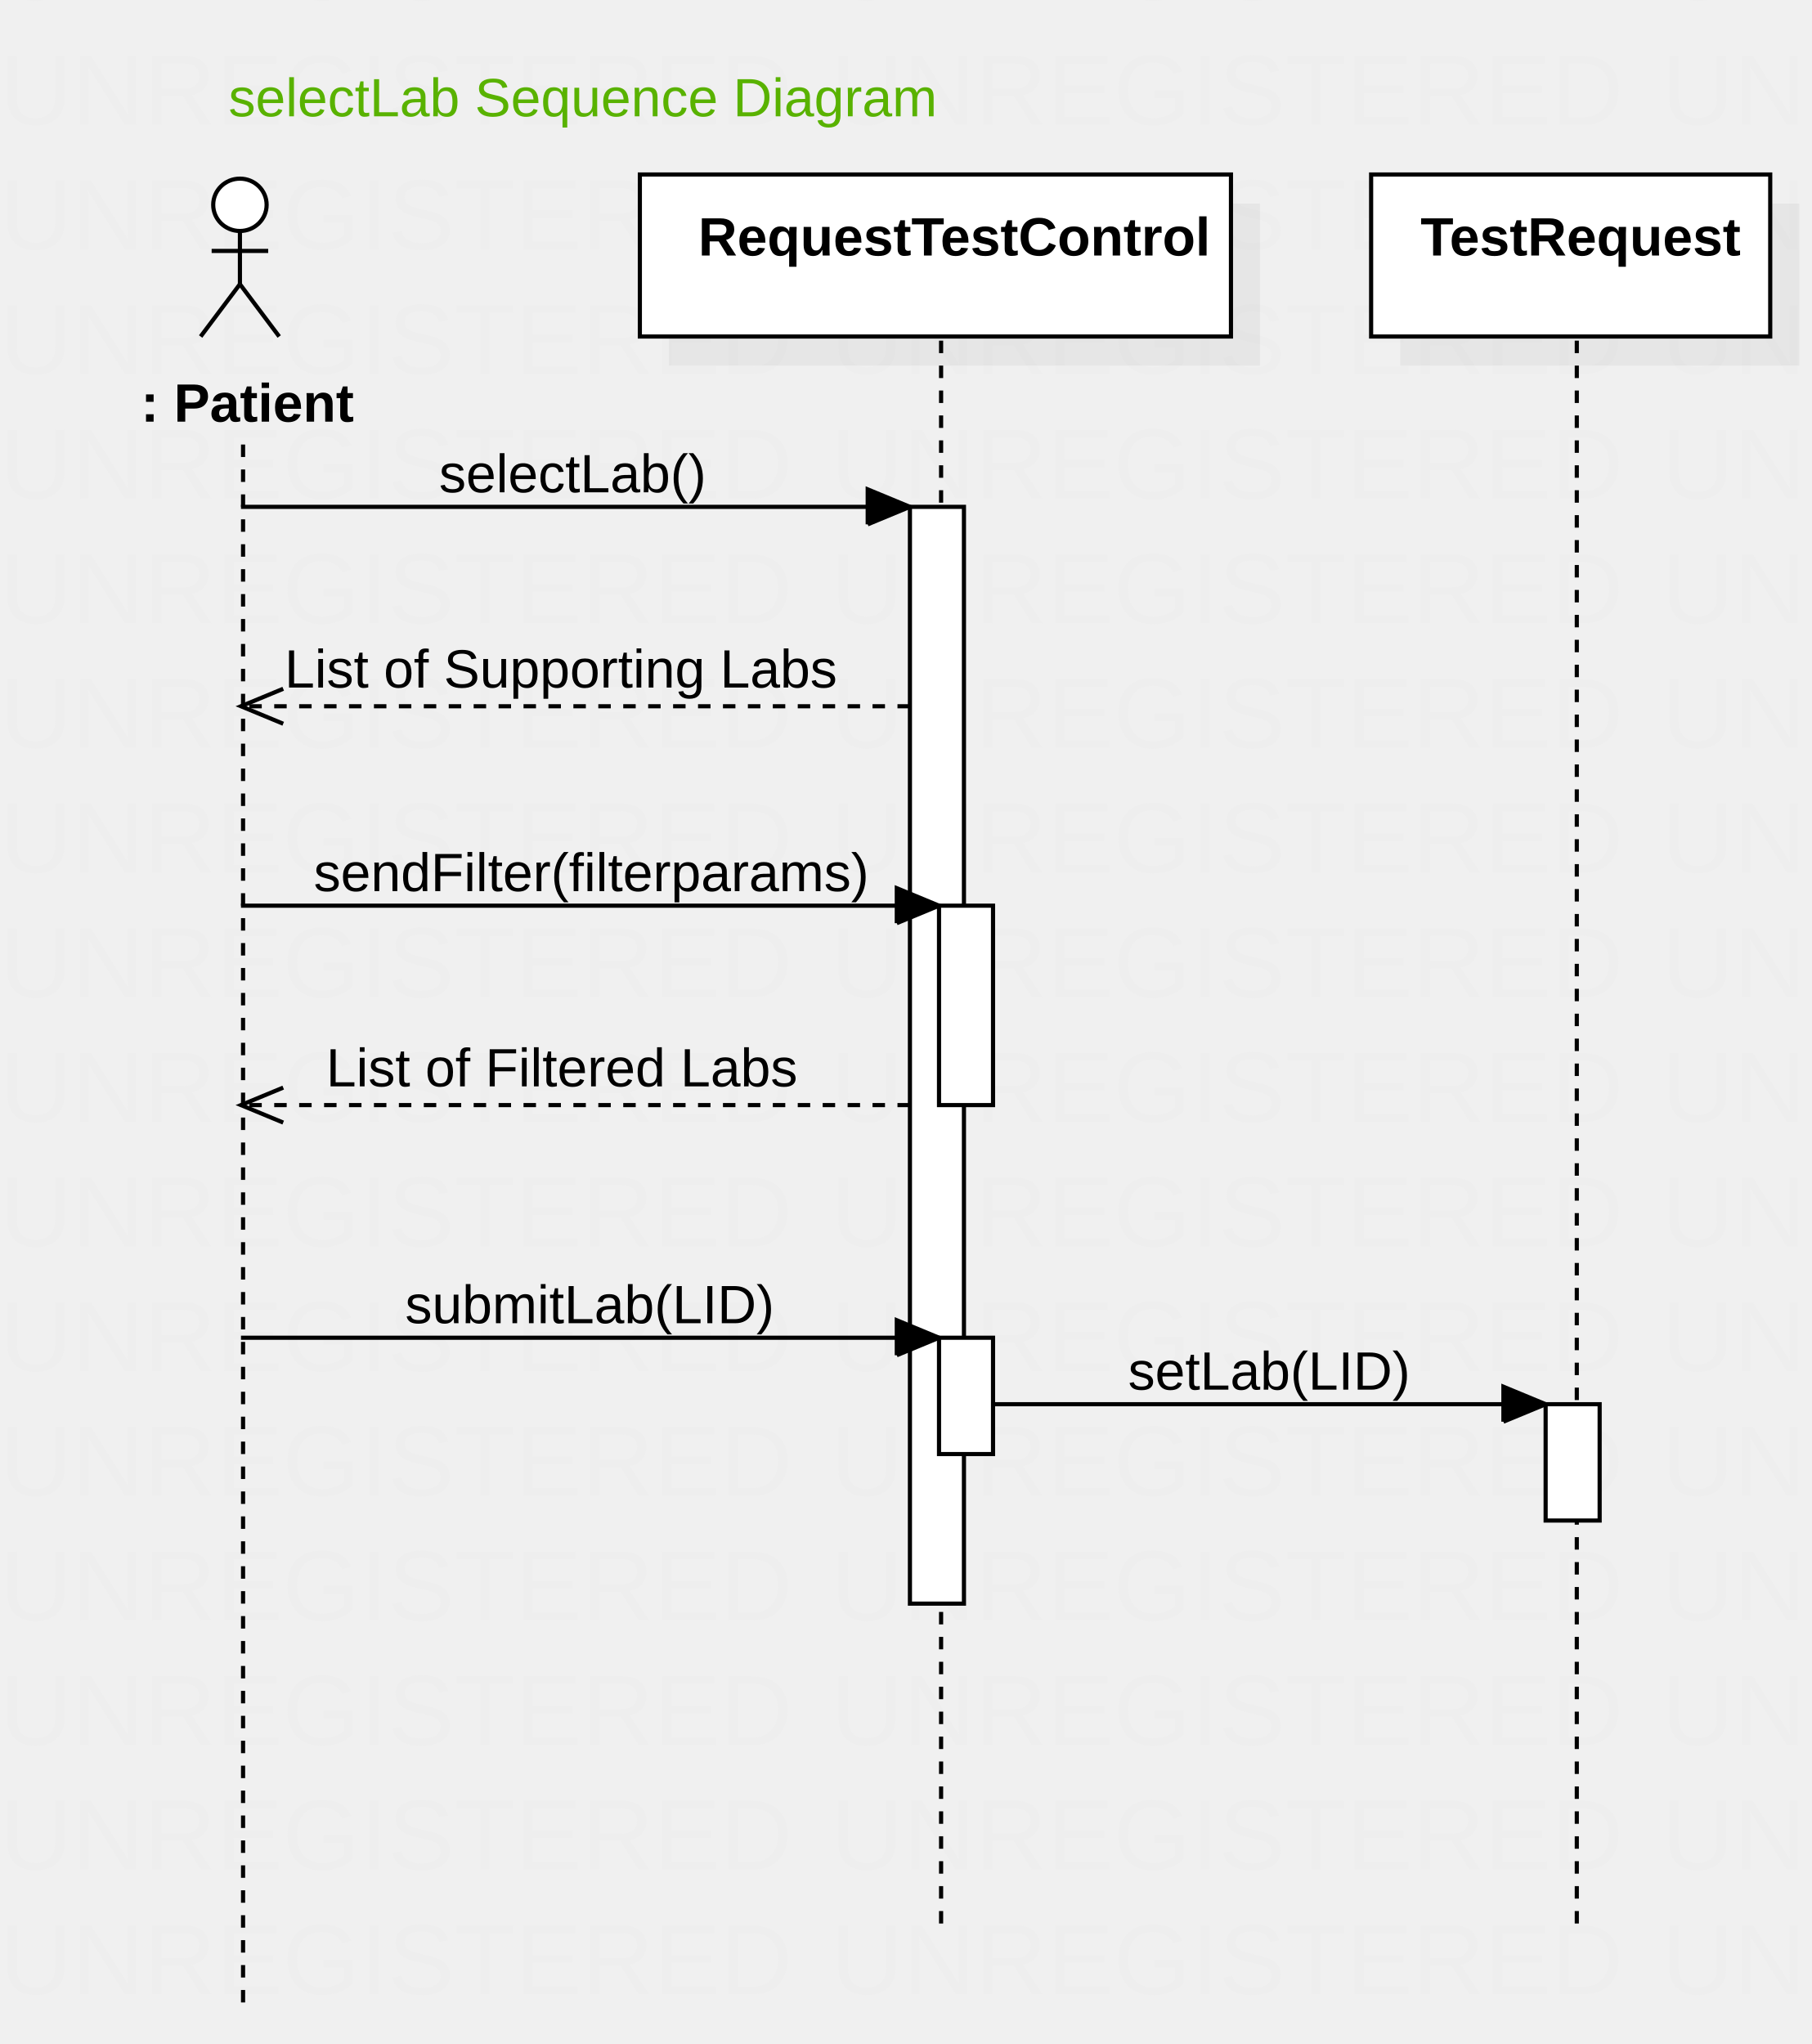
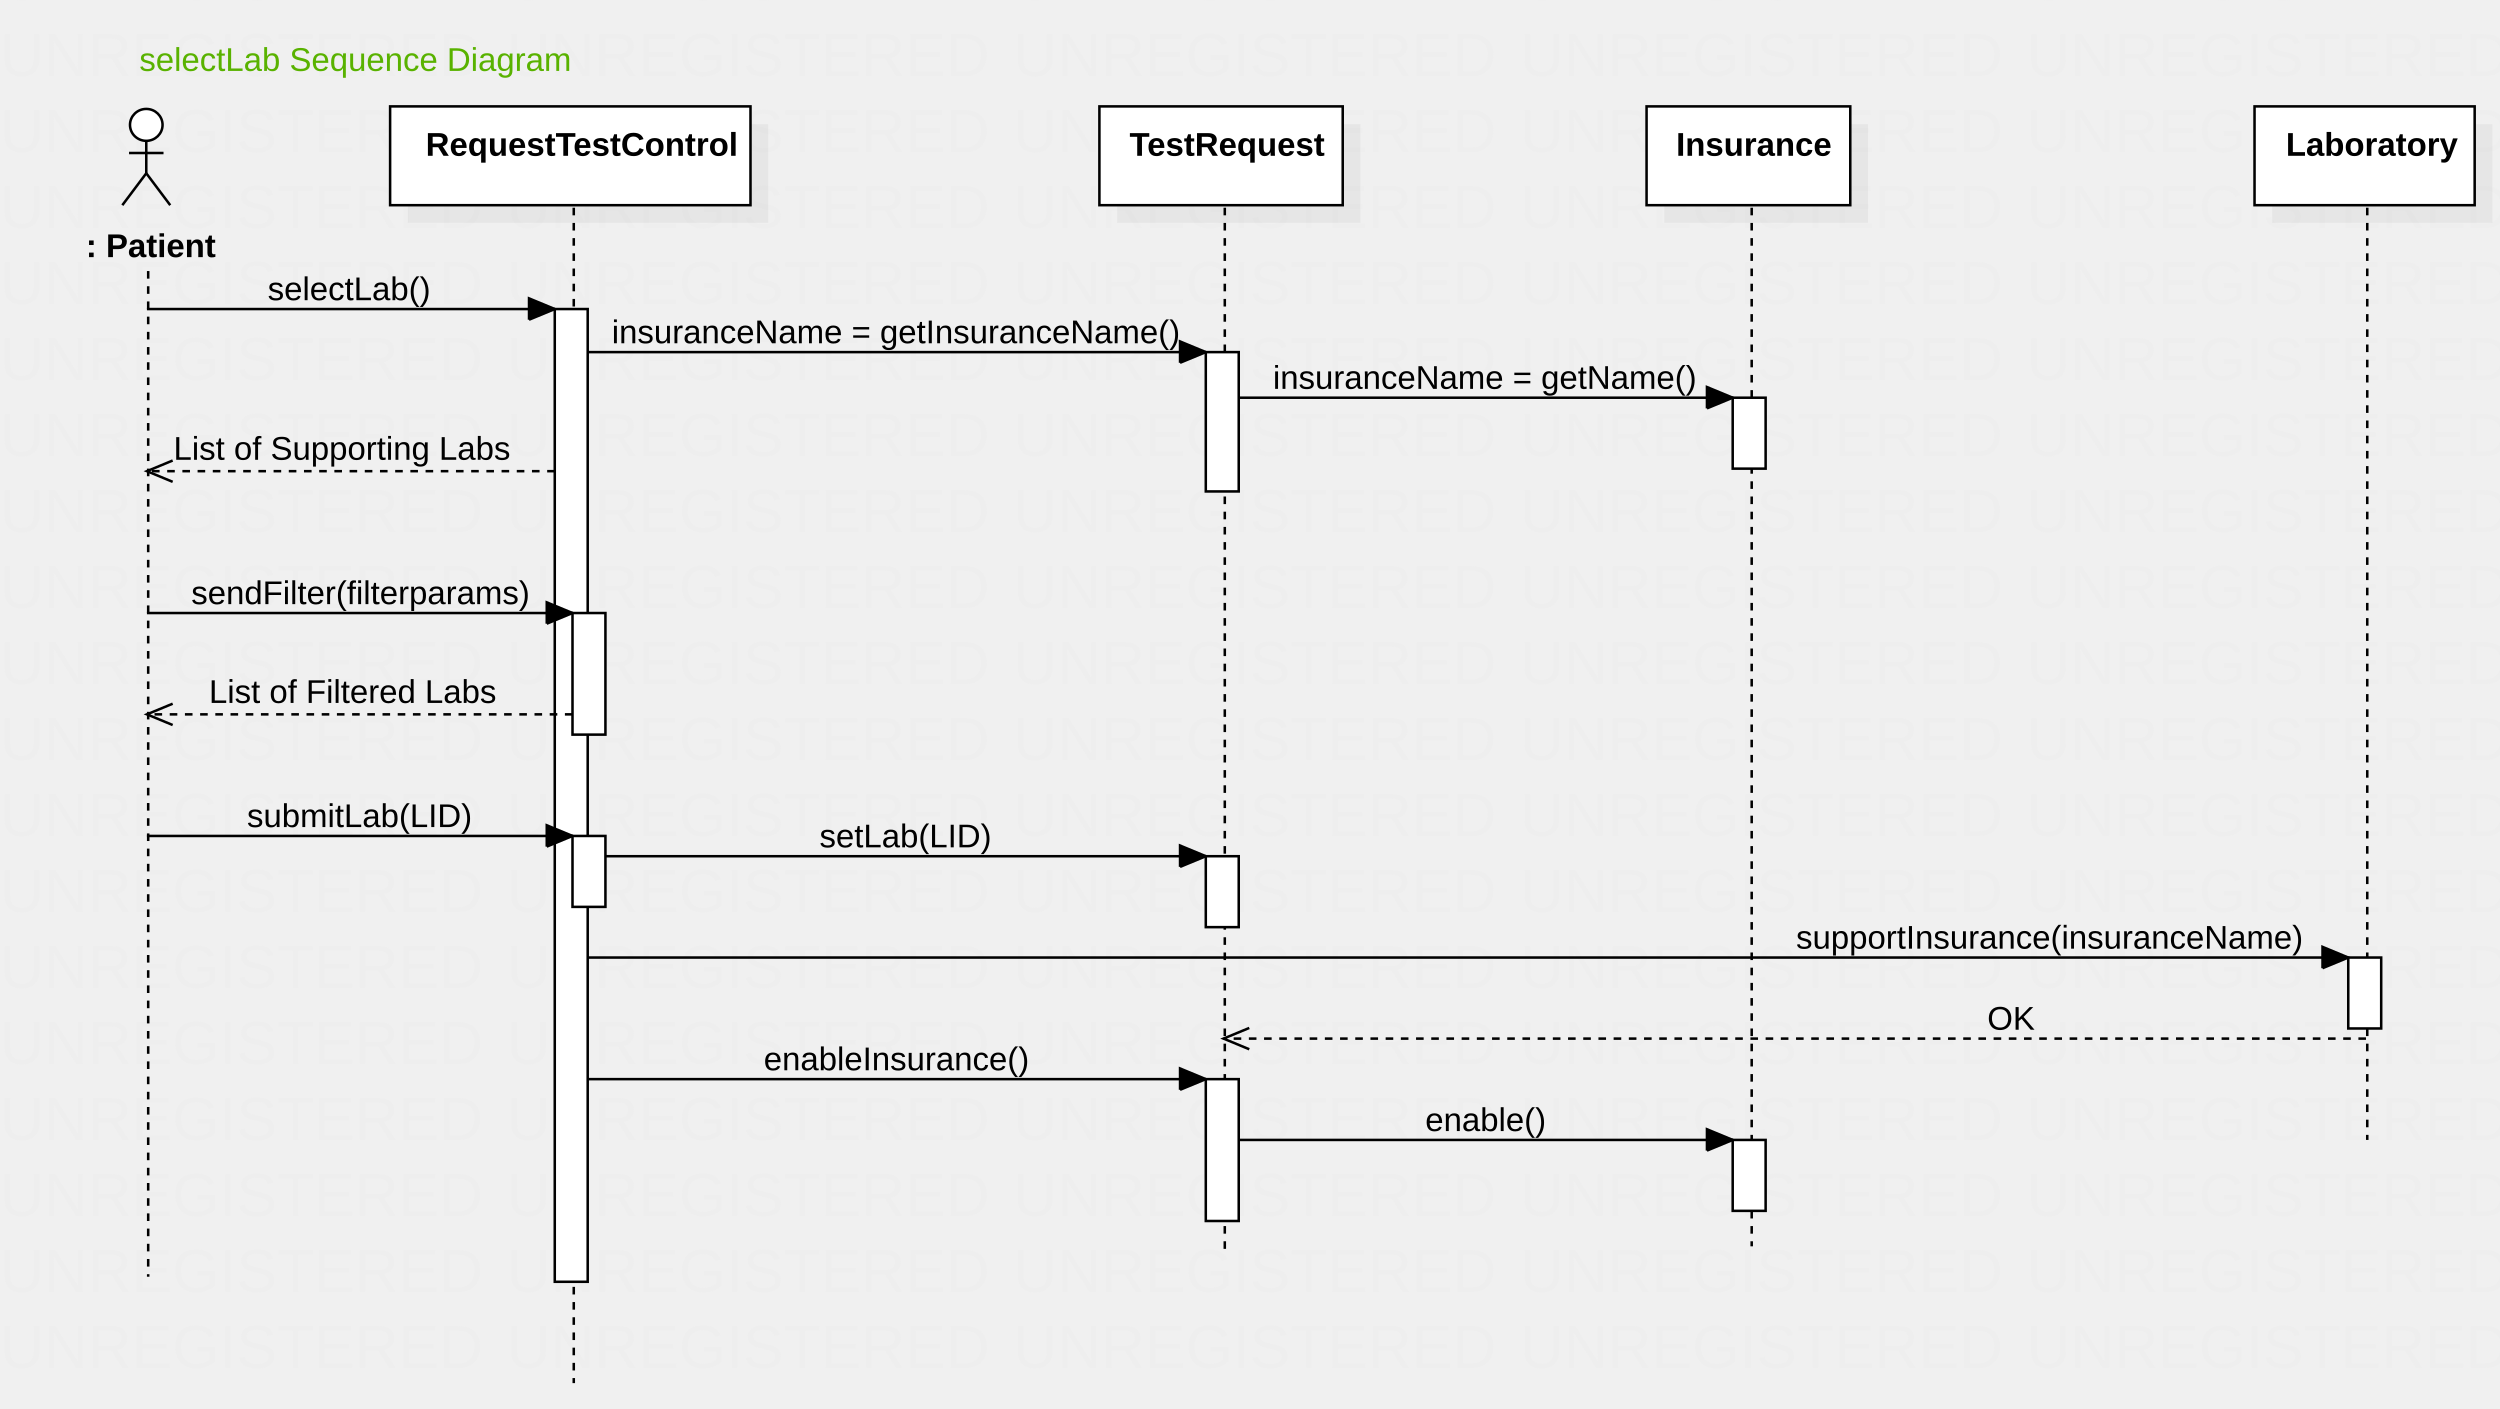
- <svg xmlns="http://www.w3.org/2000/svg" version="1.1" width="436.054" height="492">
+ <svg xmlns="http://www.w3.org/2000/svg" version="1.1" width="986.901" height="556">
  <defs />
  <g>
    <text fill="#eeeeee" stroke="none" font-family="Arial" font-size="24px" font-style="normal" font-weight="normal" text-decoration="none" x="0" y="0">UNREGISTERED</text>
    <text fill="#eeeeee" stroke="none" font-family="Arial" font-size="24px" font-style="normal" font-weight="normal" text-decoration="none" x="0" y="30">UNREGISTERED</text>
    <text fill="#eeeeee" stroke="none" font-family="Arial" font-size="24px" font-style="normal" font-weight="normal" text-decoration="none" x="0" y="60">UNREGISTERED</text>
    <text fill="#eeeeee" stroke="none" font-family="Arial" font-size="24px" font-style="normal" font-weight="normal" text-decoration="none" x="0" y="90">UNREGISTERED</text>
    <text fill="#eeeeee" stroke="none" font-family="Arial" font-size="24px" font-style="normal" font-weight="normal" text-decoration="none" x="0" y="120">UNREGISTERED</text>
    <text fill="#eeeeee" stroke="none" font-family="Arial" font-size="24px" font-style="normal" font-weight="normal" text-decoration="none" x="0" y="150">UNREGISTERED</text>
    <text fill="#eeeeee" stroke="none" font-family="Arial" font-size="24px" font-style="normal" font-weight="normal" text-decoration="none" x="0" y="180">UNREGISTERED</text>
    <text fill="#eeeeee" stroke="none" font-family="Arial" font-size="24px" font-style="normal" font-weight="normal" text-decoration="none" x="0" y="210">UNREGISTERED</text>
    <text fill="#eeeeee" stroke="none" font-family="Arial" font-size="24px" font-style="normal" font-weight="normal" text-decoration="none" x="0" y="240">UNREGISTERED</text>
    <text fill="#eeeeee" stroke="none" font-family="Arial" font-size="24px" font-style="normal" font-weight="normal" text-decoration="none" x="0" y="270">UNREGISTERED</text>
    <text fill="#eeeeee" stroke="none" font-family="Arial" font-size="24px" font-style="normal" font-weight="normal" text-decoration="none" x="0" y="300">UNREGISTERED</text>
    <text fill="#eeeeee" stroke="none" font-family="Arial" font-size="24px" font-style="normal" font-weight="normal" text-decoration="none" x="0" y="330">UNREGISTERED</text>
    <text fill="#eeeeee" stroke="none" font-family="Arial" font-size="24px" font-style="normal" font-weight="normal" text-decoration="none" x="0" y="360">UNREGISTERED</text>
    <text fill="#eeeeee" stroke="none" font-family="Arial" font-size="24px" font-style="normal" font-weight="normal" text-decoration="none" x="0" y="390">UNREGISTERED</text>
    <text fill="#eeeeee" stroke="none" font-family="Arial" font-size="24px" font-style="normal" font-weight="normal" text-decoration="none" x="0" y="420">UNREGISTERED</text>
    <text fill="#eeeeee" stroke="none" font-family="Arial" font-size="24px" font-style="normal" font-weight="normal" text-decoration="none" x="0" y="450">UNREGISTERED</text>
    <text fill="#eeeeee" stroke="none" font-family="Arial" font-size="24px" font-style="normal" font-weight="normal" text-decoration="none" x="0" y="480">UNREGISTERED</text>
+     <text fill="#eeeeee" stroke="none" font-family="Arial" font-size="24px" font-style="normal" font-weight="normal" text-decoration="none" x="0" y="510">UNREGISTERED</text>
+     <text fill="#eeeeee" stroke="none" font-family="Arial" font-size="24px" font-style="normal" font-weight="normal" text-decoration="none" x="0" y="540">UNREGISTERED</text>
    <text fill="#eeeeee" stroke="none" font-family="Arial" font-size="24px" font-style="normal" font-weight="normal" text-decoration="none" x="200" y="0">UNREGISTERED</text>
    <text fill="#eeeeee" stroke="none" font-family="Arial" font-size="24px" font-style="normal" font-weight="normal" text-decoration="none" x="200" y="30">UNREGISTERED</text>
    <text fill="#eeeeee" stroke="none" font-family="Arial" font-size="24px" font-style="normal" font-weight="normal" text-decoration="none" x="200" y="60">UNREGISTERED</text>
    <text fill="#eeeeee" stroke="none" font-family="Arial" font-size="24px" font-style="normal" font-weight="normal" text-decoration="none" x="200" y="90">UNREGISTERED</text>
    <text fill="#eeeeee" stroke="none" font-family="Arial" font-size="24px" font-style="normal" font-weight="normal" text-decoration="none" x="200" y="120">UNREGISTERED</text>
    <text fill="#eeeeee" stroke="none" font-family="Arial" font-size="24px" font-style="normal" font-weight="normal" text-decoration="none" x="200" y="150">UNREGISTERED</text>
    <text fill="#eeeeee" stroke="none" font-family="Arial" font-size="24px" font-style="normal" font-weight="normal" text-decoration="none" x="200" y="180">UNREGISTERED</text>
    <text fill="#eeeeee" stroke="none" font-family="Arial" font-size="24px" font-style="normal" font-weight="normal" text-decoration="none" x="200" y="210">UNREGISTERED</text>
    <text fill="#eeeeee" stroke="none" font-family="Arial" font-size="24px" font-style="normal" font-weight="normal" text-decoration="none" x="200" y="240">UNREGISTERED</text>
    <text fill="#eeeeee" stroke="none" font-family="Arial" font-size="24px" font-style="normal" font-weight="normal" text-decoration="none" x="200" y="270">UNREGISTERED</text>
    <text fill="#eeeeee" stroke="none" font-family="Arial" font-size="24px" font-style="normal" font-weight="normal" text-decoration="none" x="200" y="300">UNREGISTERED</text>
    <text fill="#eeeeee" stroke="none" font-family="Arial" font-size="24px" font-style="normal" font-weight="normal" text-decoration="none" x="200" y="330">UNREGISTERED</text>
    <text fill="#eeeeee" stroke="none" font-family="Arial" font-size="24px" font-style="normal" font-weight="normal" text-decoration="none" x="200" y="360">UNREGISTERED</text>
    <text fill="#eeeeee" stroke="none" font-family="Arial" font-size="24px" font-style="normal" font-weight="normal" text-decoration="none" x="200" y="390">UNREGISTERED</text>
    <text fill="#eeeeee" stroke="none" font-family="Arial" font-size="24px" font-style="normal" font-weight="normal" text-decoration="none" x="200" y="420">UNREGISTERED</text>
    <text fill="#eeeeee" stroke="none" font-family="Arial" font-size="24px" font-style="normal" font-weight="normal" text-decoration="none" x="200" y="450">UNREGISTERED</text>
    <text fill="#eeeeee" stroke="none" font-family="Arial" font-size="24px" font-style="normal" font-weight="normal" text-decoration="none" x="200" y="480">UNREGISTERED</text>
+     <text fill="#eeeeee" stroke="none" font-family="Arial" font-size="24px" font-style="normal" font-weight="normal" text-decoration="none" x="200" y="510">UNREGISTERED</text>
+     <text fill="#eeeeee" stroke="none" font-family="Arial" font-size="24px" font-style="normal" font-weight="normal" text-decoration="none" x="200" y="540">UNREGISTERED</text>
    <text fill="#eeeeee" stroke="none" font-family="Arial" font-size="24px" font-style="normal" font-weight="normal" text-decoration="none" x="400" y="0">UNREGISTERED</text>
    <text fill="#eeeeee" stroke="none" font-family="Arial" font-size="24px" font-style="normal" font-weight="normal" text-decoration="none" x="400" y="30">UNREGISTERED</text>
    <text fill="#eeeeee" stroke="none" font-family="Arial" font-size="24px" font-style="normal" font-weight="normal" text-decoration="none" x="400" y="60">UNREGISTERED</text>
    <text fill="#eeeeee" stroke="none" font-family="Arial" font-size="24px" font-style="normal" font-weight="normal" text-decoration="none" x="400" y="90">UNREGISTERED</text>
    <text fill="#eeeeee" stroke="none" font-family="Arial" font-size="24px" font-style="normal" font-weight="normal" text-decoration="none" x="400" y="120">UNREGISTERED</text>
    <text fill="#eeeeee" stroke="none" font-family="Arial" font-size="24px" font-style="normal" font-weight="normal" text-decoration="none" x="400" y="150">UNREGISTERED</text>
    <text fill="#eeeeee" stroke="none" font-family="Arial" font-size="24px" font-style="normal" font-weight="normal" text-decoration="none" x="400" y="180">UNREGISTERED</text>
    <text fill="#eeeeee" stroke="none" font-family="Arial" font-size="24px" font-style="normal" font-weight="normal" text-decoration="none" x="400" y="210">UNREGISTERED</text>
    <text fill="#eeeeee" stroke="none" font-family="Arial" font-size="24px" font-style="normal" font-weight="normal" text-decoration="none" x="400" y="240">UNREGISTERED</text>
    <text fill="#eeeeee" stroke="none" font-family="Arial" font-size="24px" font-style="normal" font-weight="normal" text-decoration="none" x="400" y="270">UNREGISTERED</text>
    <text fill="#eeeeee" stroke="none" font-family="Arial" font-size="24px" font-style="normal" font-weight="normal" text-decoration="none" x="400" y="300">UNREGISTERED</text>
    <text fill="#eeeeee" stroke="none" font-family="Arial" font-size="24px" font-style="normal" font-weight="normal" text-decoration="none" x="400" y="330">UNREGISTERED</text>
    <text fill="#eeeeee" stroke="none" font-family="Arial" font-size="24px" font-style="normal" font-weight="normal" text-decoration="none" x="400" y="360">UNREGISTERED</text>
    <text fill="#eeeeee" stroke="none" font-family="Arial" font-size="24px" font-style="normal" font-weight="normal" text-decoration="none" x="400" y="390">UNREGISTERED</text>
    <text fill="#eeeeee" stroke="none" font-family="Arial" font-size="24px" font-style="normal" font-weight="normal" text-decoration="none" x="400" y="420">UNREGISTERED</text>
    <text fill="#eeeeee" stroke="none" font-family="Arial" font-size="24px" font-style="normal" font-weight="normal" text-decoration="none" x="400" y="450">UNREGISTERED</text>
    <text fill="#eeeeee" stroke="none" font-family="Arial" font-size="24px" font-style="normal" font-weight="normal" text-decoration="none" x="400" y="480">UNREGISTERED</text>
+     <text fill="#eeeeee" stroke="none" font-family="Arial" font-size="24px" font-style="normal" font-weight="normal" text-decoration="none" x="400" y="510">UNREGISTERED</text>
+     <text fill="#eeeeee" stroke="none" font-family="Arial" font-size="24px" font-style="normal" font-weight="normal" text-decoration="none" x="400" y="540">UNREGISTERED</text>
+     <text fill="#eeeeee" stroke="none" font-family="Arial" font-size="24px" font-style="normal" font-weight="normal" text-decoration="none" x="600" y="0">UNREGISTERED</text>
+     <text fill="#eeeeee" stroke="none" font-family="Arial" font-size="24px" font-style="normal" font-weight="normal" text-decoration="none" x="600" y="30">UNREGISTERED</text>
+     <text fill="#eeeeee" stroke="none" font-family="Arial" font-size="24px" font-style="normal" font-weight="normal" text-decoration="none" x="600" y="60">UNREGISTERED</text>
+     <text fill="#eeeeee" stroke="none" font-family="Arial" font-size="24px" font-style="normal" font-weight="normal" text-decoration="none" x="600" y="90">UNREGISTERED</text>
+     <text fill="#eeeeee" stroke="none" font-family="Arial" font-size="24px" font-style="normal" font-weight="normal" text-decoration="none" x="600" y="120">UNREGISTERED</text>
+     <text fill="#eeeeee" stroke="none" font-family="Arial" font-size="24px" font-style="normal" font-weight="normal" text-decoration="none" x="600" y="150">UNREGISTERED</text>
+     <text fill="#eeeeee" stroke="none" font-family="Arial" font-size="24px" font-style="normal" font-weight="normal" text-decoration="none" x="600" y="180">UNREGISTERED</text>
+     <text fill="#eeeeee" stroke="none" font-family="Arial" font-size="24px" font-style="normal" font-weight="normal" text-decoration="none" x="600" y="210">UNREGISTERED</text>
+     <text fill="#eeeeee" stroke="none" font-family="Arial" font-size="24px" font-style="normal" font-weight="normal" text-decoration="none" x="600" y="240">UNREGISTERED</text>
+     <text fill="#eeeeee" stroke="none" font-family="Arial" font-size="24px" font-style="normal" font-weight="normal" text-decoration="none" x="600" y="270">UNREGISTERED</text>
+     <text fill="#eeeeee" stroke="none" font-family="Arial" font-size="24px" font-style="normal" font-weight="normal" text-decoration="none" x="600" y="300">UNREGISTERED</text>
+     <text fill="#eeeeee" stroke="none" font-family="Arial" font-size="24px" font-style="normal" font-weight="normal" text-decoration="none" x="600" y="330">UNREGISTERED</text>
+     <text fill="#eeeeee" stroke="none" font-family="Arial" font-size="24px" font-style="normal" font-weight="normal" text-decoration="none" x="600" y="360">UNREGISTERED</text>
+     <text fill="#eeeeee" stroke="none" font-family="Arial" font-size="24px" font-style="normal" font-weight="normal" text-decoration="none" x="600" y="390">UNREGISTERED</text>
+     <text fill="#eeeeee" stroke="none" font-family="Arial" font-size="24px" font-style="normal" font-weight="normal" text-decoration="none" x="600" y="420">UNREGISTERED</text>
+     <text fill="#eeeeee" stroke="none" font-family="Arial" font-size="24px" font-style="normal" font-weight="normal" text-decoration="none" x="600" y="450">UNREGISTERED</text>
+     <text fill="#eeeeee" stroke="none" font-family="Arial" font-size="24px" font-style="normal" font-weight="normal" text-decoration="none" x="600" y="480">UNREGISTERED</text>
+     <text fill="#eeeeee" stroke="none" font-family="Arial" font-size="24px" font-style="normal" font-weight="normal" text-decoration="none" x="600" y="510">UNREGISTERED</text>
+     <text fill="#eeeeee" stroke="none" font-family="Arial" font-size="24px" font-style="normal" font-weight="normal" text-decoration="none" x="600" y="540">UNREGISTERED</text>
+     <text fill="#eeeeee" stroke="none" font-family="Arial" font-size="24px" font-style="normal" font-weight="normal" text-decoration="none" x="800" y="0">UNREGISTERED</text>
+     <text fill="#eeeeee" stroke="none" font-family="Arial" font-size="24px" font-style="normal" font-weight="normal" text-decoration="none" x="800" y="30">UNREGISTERED</text>
+     <text fill="#eeeeee" stroke="none" font-family="Arial" font-size="24px" font-style="normal" font-weight="normal" text-decoration="none" x="800" y="60">UNREGISTERED</text>
+     <text fill="#eeeeee" stroke="none" font-family="Arial" font-size="24px" font-style="normal" font-weight="normal" text-decoration="none" x="800" y="90">UNREGISTERED</text>
+     <text fill="#eeeeee" stroke="none" font-family="Arial" font-size="24px" font-style="normal" font-weight="normal" text-decoration="none" x="800" y="120">UNREGISTERED</text>
+     <text fill="#eeeeee" stroke="none" font-family="Arial" font-size="24px" font-style="normal" font-weight="normal" text-decoration="none" x="800" y="150">UNREGISTERED</text>
+     <text fill="#eeeeee" stroke="none" font-family="Arial" font-size="24px" font-style="normal" font-weight="normal" text-decoration="none" x="800" y="180">UNREGISTERED</text>
+     <text fill="#eeeeee" stroke="none" font-family="Arial" font-size="24px" font-style="normal" font-weight="normal" text-decoration="none" x="800" y="210">UNREGISTERED</text>
+     <text fill="#eeeeee" stroke="none" font-family="Arial" font-size="24px" font-style="normal" font-weight="normal" text-decoration="none" x="800" y="240">UNREGISTERED</text>
+     <text fill="#eeeeee" stroke="none" font-family="Arial" font-size="24px" font-style="normal" font-weight="normal" text-decoration="none" x="800" y="270">UNREGISTERED</text>
+     <text fill="#eeeeee" stroke="none" font-family="Arial" font-size="24px" font-style="normal" font-weight="normal" text-decoration="none" x="800" y="300">UNREGISTERED</text>
+     <text fill="#eeeeee" stroke="none" font-family="Arial" font-size="24px" font-style="normal" font-weight="normal" text-decoration="none" x="800" y="330">UNREGISTERED</text>
+     <text fill="#eeeeee" stroke="none" font-family="Arial" font-size="24px" font-style="normal" font-weight="normal" text-decoration="none" x="800" y="360">UNREGISTERED</text>
+     <text fill="#eeeeee" stroke="none" font-family="Arial" font-size="24px" font-style="normal" font-weight="normal" text-decoration="none" x="800" y="390">UNREGISTERED</text>
+     <text fill="#eeeeee" stroke="none" font-family="Arial" font-size="24px" font-style="normal" font-weight="normal" text-decoration="none" x="800" y="420">UNREGISTERED</text>
+     <text fill="#eeeeee" stroke="none" font-family="Arial" font-size="24px" font-style="normal" font-weight="normal" text-decoration="none" x="800" y="450">UNREGISTERED</text>
+     <text fill="#eeeeee" stroke="none" font-family="Arial" font-size="24px" font-style="normal" font-weight="normal" text-decoration="none" x="800" y="480">UNREGISTERED</text>
+     <text fill="#eeeeee" stroke="none" font-family="Arial" font-size="24px" font-style="normal" font-weight="normal" text-decoration="none" x="800" y="510">UNREGISTERED</text>
+     <text fill="#eeeeee" stroke="none" font-family="Arial" font-size="24px" font-style="normal" font-weight="normal" text-decoration="none" x="800" y="540">UNREGISTERED</text>
    <g transform="translate(-158,2) scale(1,1)">
      <path fill="#ffffff" stroke="none" d="M 209.314 47.3 C 209.314 43.821 212.193 41 215.743 41 C 219.294 41 222.172 43.821 222.172 47.3 C 222.172 50.779 219.294 53.6 215.743 53.6 C 212.193 53.6 209.314 50.779 209.314 47.3 Z" />
    </g>
    <g transform="translate(-158,2) scale(1,1)">
      <path fill="none" stroke="#000000" d="M 209.314 47.3 C 209.314 43.821 212.193 41 215.743 41 C 219.294 41 222.172 43.821 222.172 47.3 C 222.172 50.779 219.294 53.6 215.743 53.6 C 212.193 53.6 209.314 50.779 209.314 47.3 Z" stroke-miterlimit="10" />
    </g>
    <g transform="translate(-158,2) scale(1,1)">
      <path fill="none" stroke="#000000" d="M 215.743 53.6 L 215.743 66.4" stroke-miterlimit="10" />
    </g>
    <g transform="translate(-158,2) scale(1,1)">
      <path fill="none" stroke="#000000" d="M 208.936 58.4 L 222.551 58.4" stroke-miterlimit="10" />
    </g>
    <g transform="translate(-158,2) scale(1,1)">
      <path fill="none" stroke="#000000" d="M 215.743 66.4 L 206.289 79" stroke-miterlimit="10" />
    </g>
    <g transform="translate(-158,2) scale(1,1)">
      <path fill="none" stroke="#000000" d="M 215.743 66.4 L 225.198 79" stroke-miterlimit="10" />
    </g>
    <g transform="translate(-158,2) scale(1,1)">
      <g>
        <path fill="none" stroke="none" />
        <text fill="#000000" stroke="none" font-family="Arial" font-size="13px" font-style="normal" font-weight="bold" text-decoration="none" x="191.895" y="99.5">: Patient</text>
      </g>
    </g>
    <g transform="translate(-158,2) scale(1,1)">
-       <path fill="none" stroke="#000000" d="M 216.5 105 L 216.5 480" stroke-miterlimit="10" stroke-dasharray="3" />
+       <path fill="none" stroke="#000000" d="M 216.5 105 L 216.5 502" stroke-miterlimit="10" stroke-dasharray="3" />
    </g>
    <g transform="translate(-158,2) scale(1,1)">
      <rect fill="#C0C0C0" stroke="none" x="319" y="47" width="142.265" height="39" opacity="0.2" />
    </g>
    <g transform="translate(-158,2) scale(1,1)">
      <rect fill="#ffffff" stroke="none" x="312" y="40" width="142.265" height="39" />
    </g>
    <g transform="translate(-158,2) scale(1,1)">
      <path fill="none" stroke="#000000" d="M 312 40 L 454.265 40 L 454.265 79 L 312 79 L 312 40 Z Z" stroke-miterlimit="10" />
    </g>
    <g transform="translate(-158,2) scale(1,1)">
      <g>
        <path fill="none" stroke="none" />
        <text fill="#000000" stroke="none" font-family="Arial" font-size="13px" font-style="normal" font-weight="bold" text-decoration="none" x="326.048" y="59.5">RequestTestControl</text>
      </g>
    </g>
    <g transform="translate(-158,2) scale(1,1)">
-       <path fill="none" stroke="#000000" d="M 384.5 80 L 384.5 464" stroke-miterlimit="10" stroke-dasharray="3" />
+       <path fill="none" stroke="#000000" d="M 384.5 80 L 384.5 544" stroke-miterlimit="10" stroke-dasharray="3" />
    </g>
    <g transform="translate(-158,2) scale(1,1)">
      <g>
        <path fill="none" stroke="none" />
        <text fill="#59b200" stroke="none" font-family="Arial" font-size="13px" font-style="normal" font-weight="normal" text-decoration="none" x="213" y="26">selectLab Sequence Diagram</text>
      </g>
    </g>
    <g transform="translate(-158,2) scale(1,1)">
-       <rect fill="#C0C0C0" stroke="none" x="495" y="47" width="96.054" height="39" opacity="0.2" />
-     </g>
-     <g transform="translate(-158,2) scale(1,1)">
-       <rect fill="#ffffff" stroke="none" x="488" y="40" width="96.054" height="39" />
-     </g>
-     <g transform="translate(-158,2) scale(1,1)">
-       <path fill="none" stroke="#000000" d="M 488 40 L 584.054 40 L 584.054 79 L 488 79 L 488 40 Z Z" stroke-miterlimit="10" />
-     </g>
-     <g transform="translate(-158,2) scale(1,1)">
-       <g>
-         <path fill="none" stroke="none" />
-         <text fill="#000000" stroke="none" font-family="Arial" font-size="13px" font-style="normal" font-weight="bold" text-decoration="none" x="499.896" y="59.5">TestRequest</text>
-       </g>
-     </g>
-     <g transform="translate(-158,2) scale(1,1)">
-       <path fill="none" stroke="#000000" d="M 537.5 80 L 537.5 464" stroke-miterlimit="10" stroke-dasharray="3" />
+       <rect fill="#C0C0C0" stroke="none" x="599" y="47" width="96.054" height="39" opacity="0.2" />
+     </g>
+     <g transform="translate(-158,2) scale(1,1)">
+       <rect fill="#ffffff" stroke="none" x="592" y="40" width="96.054" height="39" />
+     </g>
+     <g transform="translate(-158,2) scale(1,1)">
+       <path fill="none" stroke="#000000" d="M 592 40 L 688.054 40 L 688.054 79 L 592 79 L 592 40 Z Z" stroke-miterlimit="10" />
+     </g>
+     <g transform="translate(-158,2) scale(1,1)">
+       <g>
+         <path fill="none" stroke="none" />
+         <text fill="#000000" stroke="none" font-family="Arial" font-size="13px" font-style="normal" font-weight="bold" text-decoration="none" x="603.896" y="59.5">TestRequest</text>
+       </g>
+     </g>
+     <g transform="translate(-158,2) scale(1,1)">
+       <path fill="none" stroke="#000000" d="M 641.5 80 L 641.5 494" stroke-miterlimit="10" stroke-dasharray="3" />
+     </g>
+     <g transform="translate(-158,2) scale(1,1)">
+       <rect fill="#C0C0C0" stroke="none" x="1055" y="47" width="86.901" height="39" opacity="0.2" />
+     </g>
+     <g transform="translate(-158,2) scale(1,1)">
+       <rect fill="#ffffff" stroke="none" x="1048" y="40" width="86.901" height="39" />
+     </g>
+     <g transform="translate(-158,2) scale(1,1)">
+       <path fill="none" stroke="#000000" d="M 1048 40 L 1134.901 40 L 1134.901 79 L 1048 79 L 1048 40 Z Z" stroke-miterlimit="10" />
+     </g>
+     <g transform="translate(-158,2) scale(1,1)">
+       <g>
+         <path fill="none" stroke="none" />
+         <text fill="#000000" stroke="none" font-family="Arial" font-size="13px" font-style="normal" font-weight="bold" text-decoration="none" x="1060.375" y="59.5">Laboratory</text>
+       </g>
+     </g>
+     <g transform="translate(-158,2) scale(1,1)">
+       <path fill="none" stroke="#000000" d="M 1092.5 80 L 1092.5 448" stroke-miterlimit="10" stroke-dasharray="3" />
+     </g>
+     <g transform="translate(-158,2) scale(1,1)">
+       <rect fill="#C0C0C0" stroke="none" x="815" y="47" width="80.414" height="39" opacity="0.2" />
+     </g>
+     <g transform="translate(-158,2) scale(1,1)">
+       <rect fill="#ffffff" stroke="none" x="808" y="40" width="80.414" height="39" />
+     </g>
+     <g transform="translate(-158,2) scale(1,1)">
+       <path fill="none" stroke="#000000" d="M 808 40 L 888.414 40 L 888.414 79 L 808 79 L 808 40 Z Z" stroke-miterlimit="10" />
+     </g>
+     <g transform="translate(-158,2) scale(1,1)">
+       <g>
+         <path fill="none" stroke="none" />
+         <text fill="#000000" stroke="none" font-family="Arial" font-size="13px" font-style="normal" font-weight="bold" text-decoration="none" x="819.661" y="59.5">Insurance</text>
+       </g>
+     </g>
+     <g transform="translate(-158,2) scale(1,1)">
+       <path fill="none" stroke="#000000" d="M 849.5 80 L 849.5 490" stroke-miterlimit="10" stroke-dasharray="3" />
    </g>
    <g transform="translate(-158,2) scale(1,1)">
      <path fill="none" stroke="#000000" d="M 216 120 L 377 120" stroke-miterlimit="10" />
    </g>
    <g transform="translate(-158,2) scale(1,1)">
      <path fill="#000000" stroke="none" d="M 366.837 124.21 L 377 120 L 366.837 115.79" />
    </g>
    <g transform="translate(-158,2) scale(1,1)">
      <path fill="none" stroke="#000000" d="M 366.837 124.21 L 377 120 L 366.837 115.79 L 366.837 124.21" stroke-miterlimit="10" />
    </g>
    <g transform="translate(-158,2) scale(1,1)">
      <g>
        <path fill="none" stroke="none" />
        <text fill="#000000" stroke="none" font-family="Arial" font-size="13px" font-style="normal" font-weight="normal" text-decoration="none" x="263.671" y="116.5">selectLab()</text>
      </g>
    </g>
    <g transform="translate(-158,2) scale(1,1)">
-       <rect fill="#ffffff" stroke="none" x="377" y="120" width="13" height="264" />
-     </g>
-     <g transform="translate(-158,2) scale(1,1)">
-       <path fill="none" stroke="#000000" d="M 377 120 L 390 120 L 390 384 L 377 384 L 377 120 Z Z" stroke-miterlimit="10" />
-     </g>
-     <g transform="translate(-158,2) scale(1,1)">
-       <path fill="none" stroke="#000000" d="M 377 168 L 216 168" stroke-miterlimit="10" stroke-dasharray="3" />
-     </g>
-     <g transform="translate(-158,2) scale(1,1)">
-       <path fill="none" stroke="#000000" d="M 226.163 163.79 L 216 168 L 226.163 172.21" stroke-miterlimit="10" />
-     </g>
-     <g transform="translate(-158,2) scale(1,1)">
-       <g>
-         <path fill="none" stroke="none" />
-         <text fill="#000000" stroke="none" font-family="Arial" font-size="13px" font-style="normal" font-weight="normal" text-decoration="none" x="226.5" y="163.5">List of  Supporting Labs</text>
-       </g>
-     </g>
-     <g transform="translate(-158,2) scale(1,1)">
-       <path fill="none" stroke="#000000" d="M 216 216 L 384 216" stroke-miterlimit="10" />
-     </g>
-     <g transform="translate(-158,2) scale(1,1)">
-       <path fill="#000000" stroke="none" d="M 373.837 220.21 L 384 216 L 373.837 211.79" />
-     </g>
-     <g transform="translate(-158,2) scale(1,1)">
-       <path fill="none" stroke="#000000" d="M 373.837 220.21 L 384 216 L 373.837 211.79 L 373.837 220.21" stroke-miterlimit="10" />
-     </g>
-     <g transform="translate(-158,2) scale(1,1)">
-       <g>
-         <path fill="none" stroke="none" />
-         <text fill="#000000" stroke="none" font-family="Arial" font-size="13px" font-style="normal" font-weight="normal" text-decoration="none" x="233.5" y="212.5">sendFilter(filterparams)</text>
-       </g>
-     </g>
-     <g transform="translate(-158,2) scale(1,1)">
-       <rect fill="#ffffff" stroke="none" x="384" y="216" width="13" height="48" />
-     </g>
-     <g transform="translate(-158,2) scale(1,1)">
-       <path fill="none" stroke="#000000" d="M 384 216 L 397 216 L 397 264 L 384 264 L 384 216 Z Z" stroke-miterlimit="10" />
-     </g>
-     <g transform="translate(-158,2) scale(1,1)">
-       <path fill="none" stroke="#000000" d="M 377 264 L 216 264" stroke-miterlimit="10" stroke-dasharray="3" />
-     </g>
-     <g transform="translate(-158,2) scale(1,1)">
-       <path fill="none" stroke="#000000" d="M 226.163 259.79 L 216 264 L 226.163 268.21" stroke-miterlimit="10" />
-     </g>
-     <g transform="translate(-158,2) scale(1,1)">
-       <g>
-         <path fill="none" stroke="none" />
-         <text fill="#000000" stroke="none" font-family="Arial" font-size="13px" font-style="normal" font-weight="normal" text-decoration="none" x="236.5" y="259.5">List of  Filtered Labs</text>
-       </g>
-     </g>
-     <g transform="translate(-158,2) scale(1,1)">
-       <path fill="none" stroke="#000000" d="M 216 320 L 384 320" stroke-miterlimit="10" />
-     </g>
-     <g transform="translate(-158,2) scale(1,1)">
-       <path fill="#000000" stroke="none" d="M 373.837 324.21 L 384 320 L 373.837 315.79" />
-     </g>
-     <g transform="translate(-158,2) scale(1,1)">
-       <path fill="none" stroke="#000000" d="M 373.837 324.21 L 384 320 L 373.837 315.79 L 373.837 324.21" stroke-miterlimit="10" />
-     </g>
-     <g transform="translate(-158,2) scale(1,1)">
-       <g>
-         <path fill="none" stroke="none" />
-         <text fill="#000000" stroke="none" font-family="Arial" font-size="13px" font-style="normal" font-weight="normal" text-decoration="none" x="255.5" y="316.5">submitLab(LID)</text>
-       </g>
-     </g>
-     <g transform="translate(-158,2) scale(1,1)">
-       <rect fill="#ffffff" stroke="none" x="384" y="320" width="13" height="28" />
-     </g>
-     <g transform="translate(-158,2) scale(1,1)">
-       <path fill="none" stroke="#000000" d="M 384 320 L 397 320 L 397 348 L 384 348 L 384 320 Z Z" stroke-miterlimit="10" />
-     </g>
-     <g transform="translate(-158,2) scale(1,1)">
-       <path fill="none" stroke="#000000" d="M 397 336 L 530 336" stroke-miterlimit="10" />
-     </g>
-     <g transform="translate(-158,2) scale(1,1)">
-       <path fill="#000000" stroke="none" d="M 519.837 340.21 L 530 336 L 519.837 331.79" />
-     </g>
-     <g transform="translate(-158,2) scale(1,1)">
-       <path fill="none" stroke="#000000" d="M 519.837 340.21 L 530 336 L 519.837 331.79 L 519.837 340.21" stroke-miterlimit="10" />
-     </g>
-     <g transform="translate(-158,2) scale(1,1)">
-       <g>
-         <path fill="none" stroke="none" />
-         <text fill="#000000" stroke="none" font-family="Arial" font-size="13px" font-style="normal" font-weight="normal" text-decoration="none" x="429.5" y="332.5">setLab(LID)</text>
-       </g>
-     </g>
-     <g transform="translate(-158,2) scale(1,1)">
-       <rect fill="#ffffff" stroke="none" x="530" y="336" width="13" height="28" />
-     </g>
-     <g transform="translate(-158,2) scale(1,1)">
-       <path fill="none" stroke="#000000" d="M 530 336 L 543 336 L 543 364 L 530 364 L 530 336 Z Z" stroke-miterlimit="10" />
+       <rect fill="#ffffff" stroke="none" x="377" y="120" width="13" height="384" />
+     </g>
+     <g transform="translate(-158,2) scale(1,1)">
+       <path fill="none" stroke="#000000" d="M 377 120 L 390 120 L 390 504 L 377 504 L 377 120 Z Z" stroke-miterlimit="10" />
+     </g>
+     <g transform="translate(-158,2) scale(1,1)">
+       <path fill="none" stroke="#000000" d="M 390 137 L 634 137" stroke-miterlimit="10" />
+     </g>
+     <g transform="translate(-158,2) scale(1,1)">
+       <path fill="#000000" stroke="none" d="M 623.837 141.21 L 634 137 L 623.837 132.79" />
+     </g>
+     <g transform="translate(-158,2) scale(1,1)">
+       <path fill="none" stroke="#000000" d="M 623.837 141.21 L 634 137 L 623.837 132.79 L 623.837 141.21" stroke-miterlimit="10" />
+     </g>
+     <g transform="translate(-158,2) scale(1,1)">
+       <g>
+         <path fill="none" stroke="none" />
+         <text fill="#000000" stroke="none" font-family="Arial" font-size="13px" font-style="normal" font-weight="normal" text-decoration="none" x="399.5" y="133.5">insuranceName = getInsuranceName()</text>
+       </g>
+     </g>
+     <g transform="translate(-158,2) scale(1,1)">
+       <rect fill="#ffffff" stroke="none" x="634" y="137" width="13" height="55" />
+     </g>
+     <g transform="translate(-158,2) scale(1,1)">
+       <path fill="none" stroke="#000000" d="M 634 137 L 647 137 L 647 192 L 634 192 L 634 137 Z Z" stroke-miterlimit="10" />
+     </g>
+     <g transform="translate(-158,2) scale(1,1)">
+       <path fill="none" stroke="#000000" d="M 647 155 L 842 155" stroke-miterlimit="10" />
+     </g>
+     <g transform="translate(-158,2) scale(1,1)">
+       <path fill="#000000" stroke="none" d="M 831.837 159.21 L 842 155 L 831.837 150.79" />
+     </g>
+     <g transform="translate(-158,2) scale(1,1)">
+       <path fill="none" stroke="#000000" d="M 831.837 159.21 L 842 155 L 831.837 150.79 L 831.837 159.21" stroke-miterlimit="10" />
+     </g>
+     <g transform="translate(-158,2) scale(1,1)">
+       <g>
+         <path fill="none" stroke="none" />
+         <text fill="#000000" stroke="none" font-family="Arial" font-size="13px" font-style="normal" font-weight="normal" text-decoration="none" x="660.5" y="151.5">insuranceName = getName()</text>
+       </g>
+     </g>
+     <g transform="translate(-158,2) scale(1,1)">
+       <rect fill="#ffffff" stroke="none" x="842" y="155" width="13" height="28" />
+     </g>
+     <g transform="translate(-158,2) scale(1,1)">
+       <path fill="none" stroke="#000000" d="M 842 155 L 855 155 L 855 183 L 842 183 L 842 155 Z Z" stroke-miterlimit="10" />
+     </g>
+     <g transform="translate(-158,2) scale(1,1)">
+       <path fill="none" stroke="#000000" d="M 377 184 L 216 184" stroke-miterlimit="10" stroke-dasharray="3" />
+     </g>
+     <g transform="translate(-158,2) scale(1,1)">
+       <path fill="none" stroke="#000000" d="M 226.163 179.79 L 216 184 L 226.163 188.21" stroke-miterlimit="10" />
+     </g>
+     <g transform="translate(-158,2) scale(1,1)">
+       <g>
+         <path fill="none" stroke="none" />
+         <text fill="#000000" stroke="none" font-family="Arial" font-size="13px" font-style="normal" font-weight="normal" text-decoration="none" x="226.5" y="179.5">List of  Supporting Labs</text>
+       </g>
+     </g>
+     <g transform="translate(-158,2) scale(1,1)">
+       <path fill="none" stroke="#000000" d="M 216 240 L 384 240" stroke-miterlimit="10" />
+     </g>
+     <g transform="translate(-158,2) scale(1,1)">
+       <path fill="#000000" stroke="none" d="M 373.837 244.21 L 384 240 L 373.837 235.79" />
+     </g>
+     <g transform="translate(-158,2) scale(1,1)">
+       <path fill="none" stroke="#000000" d="M 373.837 244.21 L 384 240 L 373.837 235.79 L 373.837 244.21" stroke-miterlimit="10" />
+     </g>
+     <g transform="translate(-158,2) scale(1,1)">
+       <g>
+         <path fill="none" stroke="none" />
+         <text fill="#000000" stroke="none" font-family="Arial" font-size="13px" font-style="normal" font-weight="normal" text-decoration="none" x="233.5" y="236.5">sendFilter(filterparams)</text>
+       </g>
+     </g>
+     <g transform="translate(-158,2) scale(1,1)">
+       <rect fill="#ffffff" stroke="none" x="384" y="240" width="13" height="48" />
+     </g>
+     <g transform="translate(-158,2) scale(1,1)">
+       <path fill="none" stroke="#000000" d="M 384 240 L 397 240 L 397 288 L 384 288 L 384 240 Z Z" stroke-miterlimit="10" />
+     </g>
+     <g transform="translate(-158,2) scale(1,1)">
+       <path fill="none" stroke="#000000" d="M 384 280 L 216 280" stroke-miterlimit="10" stroke-dasharray="3" />
+     </g>
+     <g transform="translate(-158,2) scale(1,1)">
+       <path fill="none" stroke="#000000" d="M 226.163 275.79 L 216 280 L 226.163 284.21" stroke-miterlimit="10" />
+     </g>
+     <g transform="translate(-158,2) scale(1,1)">
+       <g>
+         <path fill="none" stroke="none" />
+         <text fill="#000000" stroke="none" font-family="Arial" font-size="13px" font-style="normal" font-weight="normal" text-decoration="none" x="240.5" y="275.5">List of  Filtered Labs</text>
+       </g>
+     </g>
+     <g transform="translate(-158,2) scale(1,1)">
+       <path fill="none" stroke="#000000" d="M 216 328 L 384 328" stroke-miterlimit="10" />
+     </g>
+     <g transform="translate(-158,2) scale(1,1)">
+       <path fill="#000000" stroke="none" d="M 373.837 332.21 L 384 328 L 373.837 323.79" />
+     </g>
+     <g transform="translate(-158,2) scale(1,1)">
+       <path fill="none" stroke="#000000" d="M 373.837 332.21 L 384 328 L 373.837 323.79 L 373.837 332.21" stroke-miterlimit="10" />
+     </g>
+     <g transform="translate(-158,2) scale(1,1)">
+       <g>
+         <path fill="none" stroke="none" />
+         <text fill="#000000" stroke="none" font-family="Arial" font-size="13px" font-style="normal" font-weight="normal" text-decoration="none" x="255.5" y="324.5">submitLab(LID)</text>
+       </g>
+     </g>
+     <g transform="translate(-158,2) scale(1,1)">
+       <rect fill="#ffffff" stroke="none" x="384" y="328" width="13" height="28" />
+     </g>
+     <g transform="translate(-158,2) scale(1,1)">
+       <path fill="none" stroke="#000000" d="M 384 328 L 397 328 L 397 356 L 384 356 L 384 328 Z Z" stroke-miterlimit="10" />
+     </g>
+     <g transform="translate(-158,2) scale(1,1)">
+       <path fill="none" stroke="#000000" d="M 397 336 L 634 336" stroke-miterlimit="10" />
+     </g>
+     <g transform="translate(-158,2) scale(1,1)">
+       <path fill="#000000" stroke="none" d="M 623.837 340.21 L 634 336 L 623.837 331.79" />
+     </g>
+     <g transform="translate(-158,2) scale(1,1)">
+       <path fill="none" stroke="#000000" d="M 623.837 340.21 L 634 336 L 623.837 331.79 L 623.837 340.21" stroke-miterlimit="10" />
+     </g>
+     <g transform="translate(-158,2) scale(1,1)">
+       <g>
+         <path fill="none" stroke="none" />
+         <text fill="#000000" stroke="none" font-family="Arial" font-size="13px" font-style="normal" font-weight="normal" text-decoration="none" x="481.5" y="332.5">setLab(LID)</text>
+       </g>
+     </g>
+     <g transform="translate(-158,2) scale(1,1)">
+       <rect fill="#ffffff" stroke="none" x="634" y="336" width="13" height="28" />
+     </g>
+     <g transform="translate(-158,2) scale(1,1)">
+       <path fill="none" stroke="#000000" d="M 634 336 L 647 336 L 647 364 L 634 364 L 634 336 Z Z" stroke-miterlimit="10" />
+     </g>
+     <g transform="translate(-158,2) scale(1,1)">
+       <path fill="none" stroke="#000000" d="M 390 376 L 1085 376" stroke-miterlimit="10" />
+     </g>
+     <g transform="translate(-158,2) scale(1,1)">
+       <path fill="#000000" stroke="none" d="M 1074.837 380.21 L 1085 376 L 1074.837 371.79" />
+     </g>
+     <g transform="translate(-158,2) scale(1,1)">
+       <path fill="none" stroke="#000000" d="M 1074.837 380.21 L 1085 376 L 1074.837 371.79 L 1074.837 380.21" stroke-miterlimit="10" />
+     </g>
+     <g transform="translate(-158,2) scale(1,1)">
+       <g>
+         <path fill="none" stroke="none" />
+         <text fill="#000000" stroke="none" font-family="Arial" font-size="13px" font-style="normal" font-weight="normal" text-decoration="none" x="867.01" y="372.5">supportInsurance(insuranceName)</text>
+       </g>
+     </g>
+     <g transform="translate(-158,2) scale(1,1)">
+       <rect fill="#ffffff" stroke="none" x="1085" y="376" width="13" height="28" />
+     </g>
+     <g transform="translate(-158,2) scale(1,1)">
+       <path fill="none" stroke="#000000" d="M 1085 376 L 1098 376 L 1098 404 L 1085 404 L 1085 376 Z Z" stroke-miterlimit="10" />
+     </g>
+     <g transform="translate(-158,2) scale(1,1)">
+       <path fill="none" stroke="#000000" d="M 1092 408 L 641 408" stroke-miterlimit="10" stroke-dasharray="3" />
+     </g>
+     <g transform="translate(-158,2) scale(1,1)">
+       <path fill="none" stroke="#000000" d="M 651.163 403.79 L 641 408 L 651.163 412.21" stroke-miterlimit="10" />
+     </g>
+     <g transform="translate(-158,2) scale(1,1)">
+       <g>
+         <path fill="none" stroke="none" />
+         <text fill="#000000" stroke="none" font-family="Arial" font-size="13px" font-style="normal" font-weight="normal" text-decoration="none" x="942.5" y="404.5">OK</text>
+       </g>
+     </g>
+     <g transform="translate(-158,2) scale(1,1)">
+       <path fill="none" stroke="#000000" d="M 390 424 L 634 424" stroke-miterlimit="10" />
+     </g>
+     <g transform="translate(-158,2) scale(1,1)">
+       <path fill="#000000" stroke="none" d="M 623.837 428.21 L 634 424 L 623.837 419.79" />
+     </g>
+     <g transform="translate(-158,2) scale(1,1)">
+       <path fill="none" stroke="#000000" d="M 623.837 428.21 L 634 424 L 623.837 419.79 L 623.837 428.21" stroke-miterlimit="10" />
+     </g>
+     <g transform="translate(-158,2) scale(1,1)">
+       <g>
+         <path fill="none" stroke="none" />
+         <text fill="#000000" stroke="none" font-family="Arial" font-size="13px" font-style="normal" font-weight="normal" text-decoration="none" x="459.5" y="420.5">enableInsurance()</text>
+       </g>
+     </g>
+     <g transform="translate(-158,2) scale(1,1)">
+       <rect fill="#ffffff" stroke="none" x="634" y="424" width="13" height="56" />
+     </g>
+     <g transform="translate(-158,2) scale(1,1)">
+       <path fill="none" stroke="#000000" d="M 634 424 L 647 424 L 647 480 L 634 480 L 634 424 Z Z" stroke-miterlimit="10" />
+     </g>
+     <g transform="translate(-158,2) scale(1,1)">
+       <path fill="none" stroke="#000000" d="M 647 448 L 842 448" stroke-miterlimit="10" />
+     </g>
+     <g transform="translate(-158,2) scale(1,1)">
+       <path fill="#000000" stroke="none" d="M 831.837 452.21 L 842 448 L 831.837 443.79" />
+     </g>
+     <g transform="translate(-158,2) scale(1,1)">
+       <path fill="none" stroke="#000000" d="M 831.837 452.21 L 842 448 L 831.837 443.79 L 831.837 452.21" stroke-miterlimit="10" />
+     </g>
+     <g transform="translate(-158,2) scale(1,1)">
+       <g>
+         <path fill="none" stroke="none" />
+         <text fill="#000000" stroke="none" font-family="Arial" font-size="13px" font-style="normal" font-weight="normal" text-decoration="none" x="720.641" y="444.5">enable()</text>
+       </g>
+     </g>
+     <g transform="translate(-158,2) scale(1,1)">
+       <rect fill="#ffffff" stroke="none" x="842" y="448" width="13" height="28" />
+     </g>
+     <g transform="translate(-158,2) scale(1,1)">
+       <path fill="none" stroke="#000000" d="M 842 448 L 855 448 L 855 476 L 842 476 L 842 448 Z Z" stroke-miterlimit="10" />
    </g>
  </g>
</svg>
